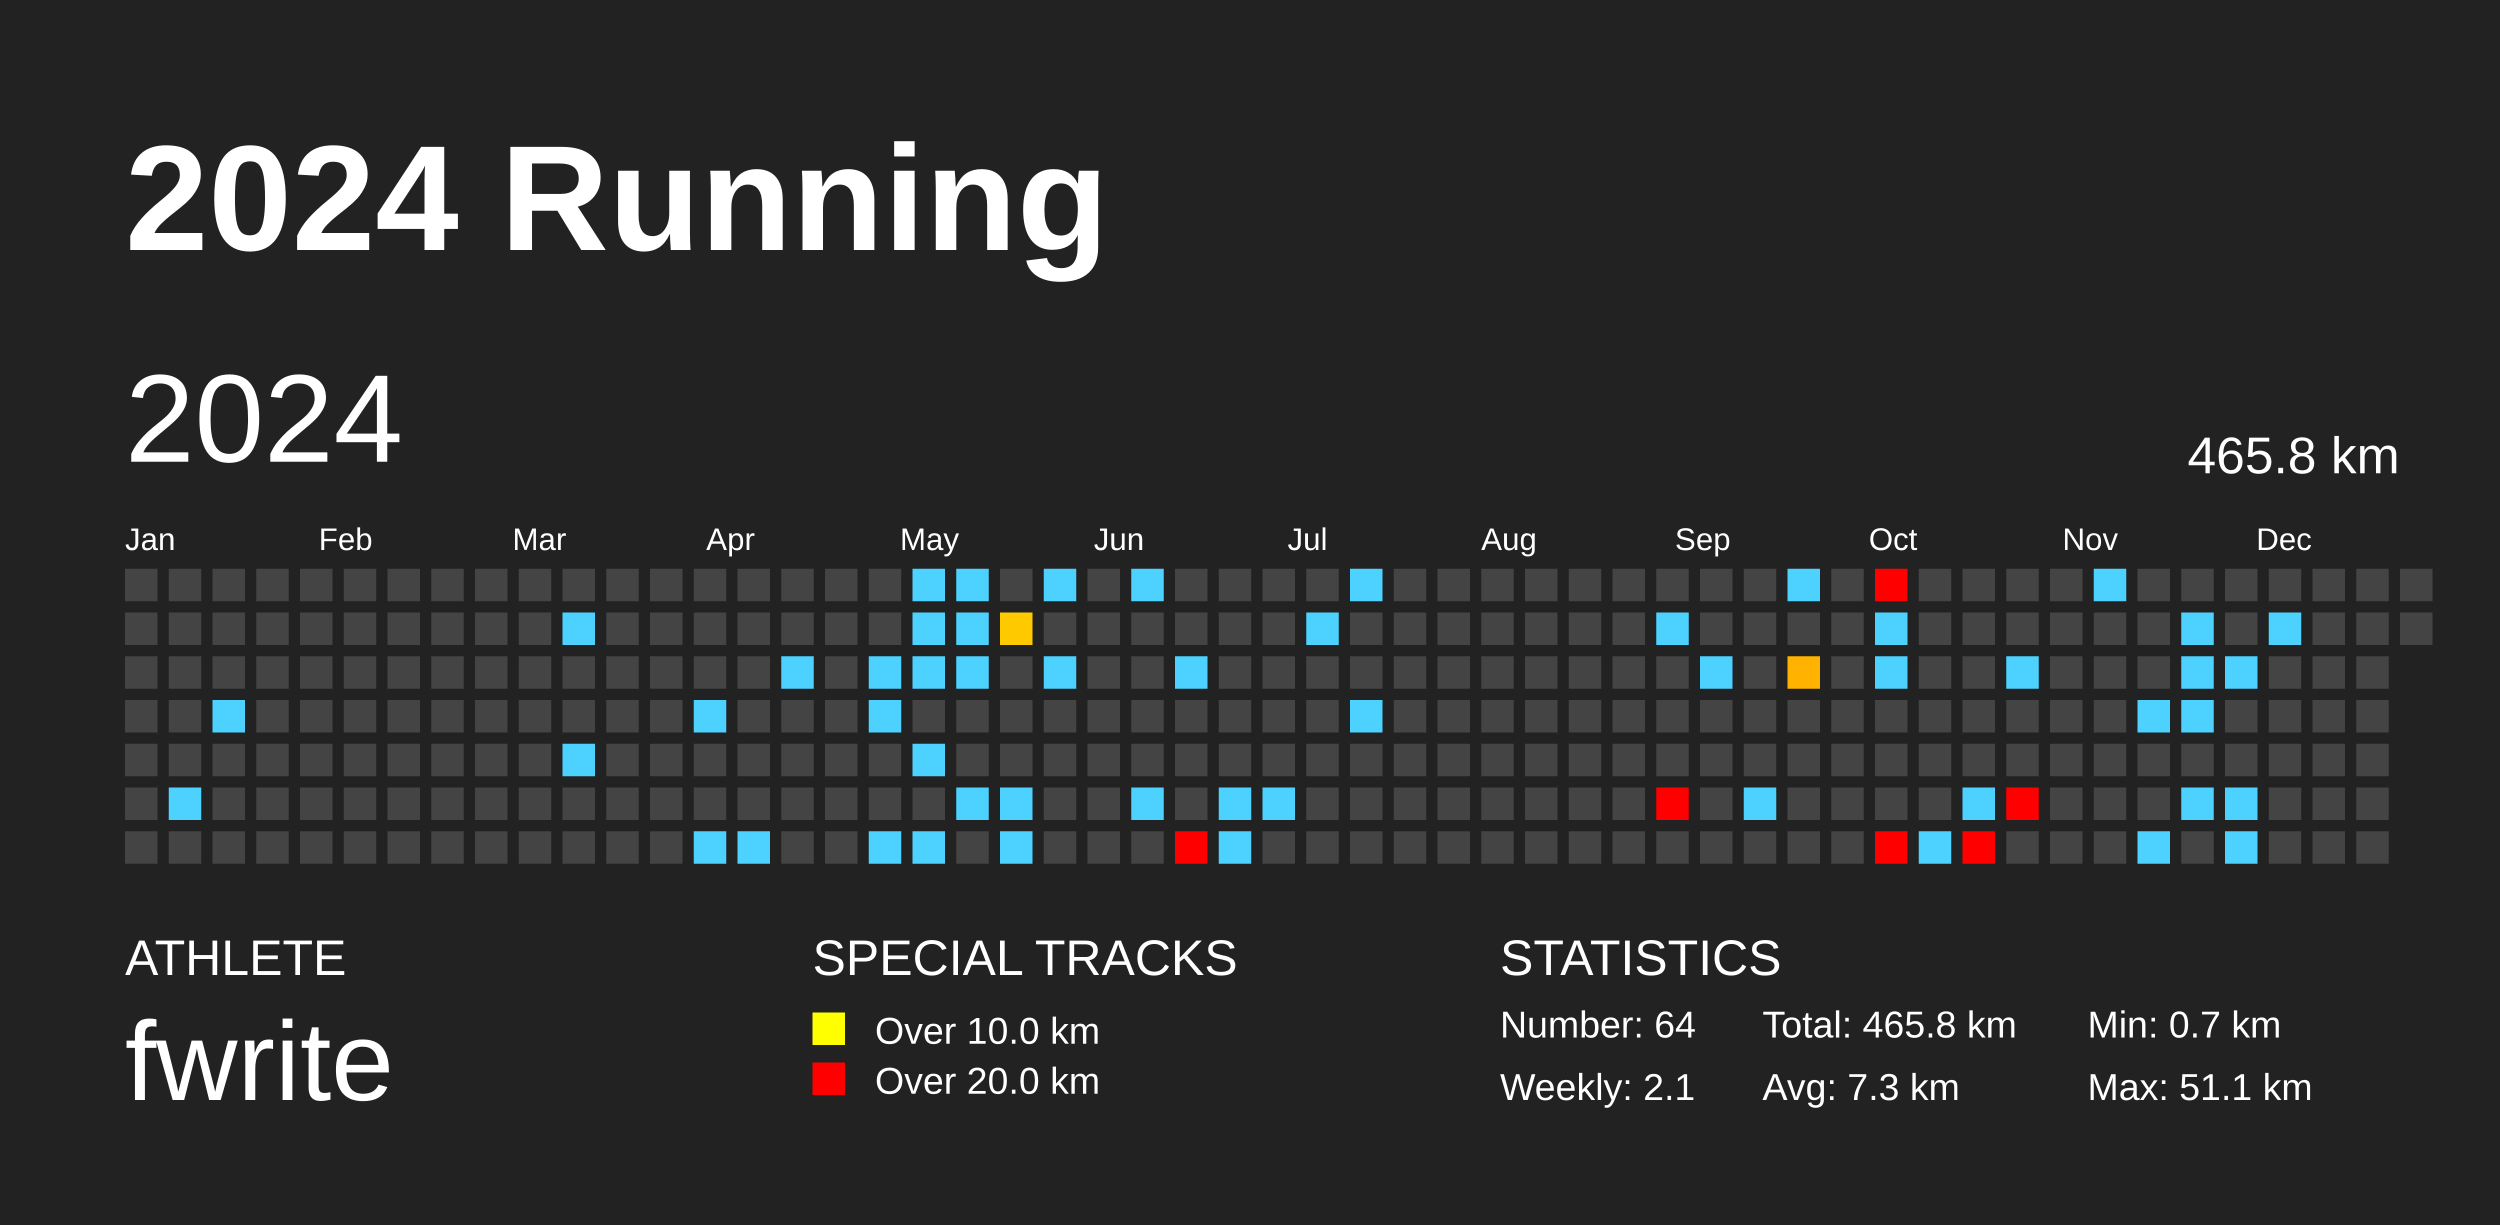
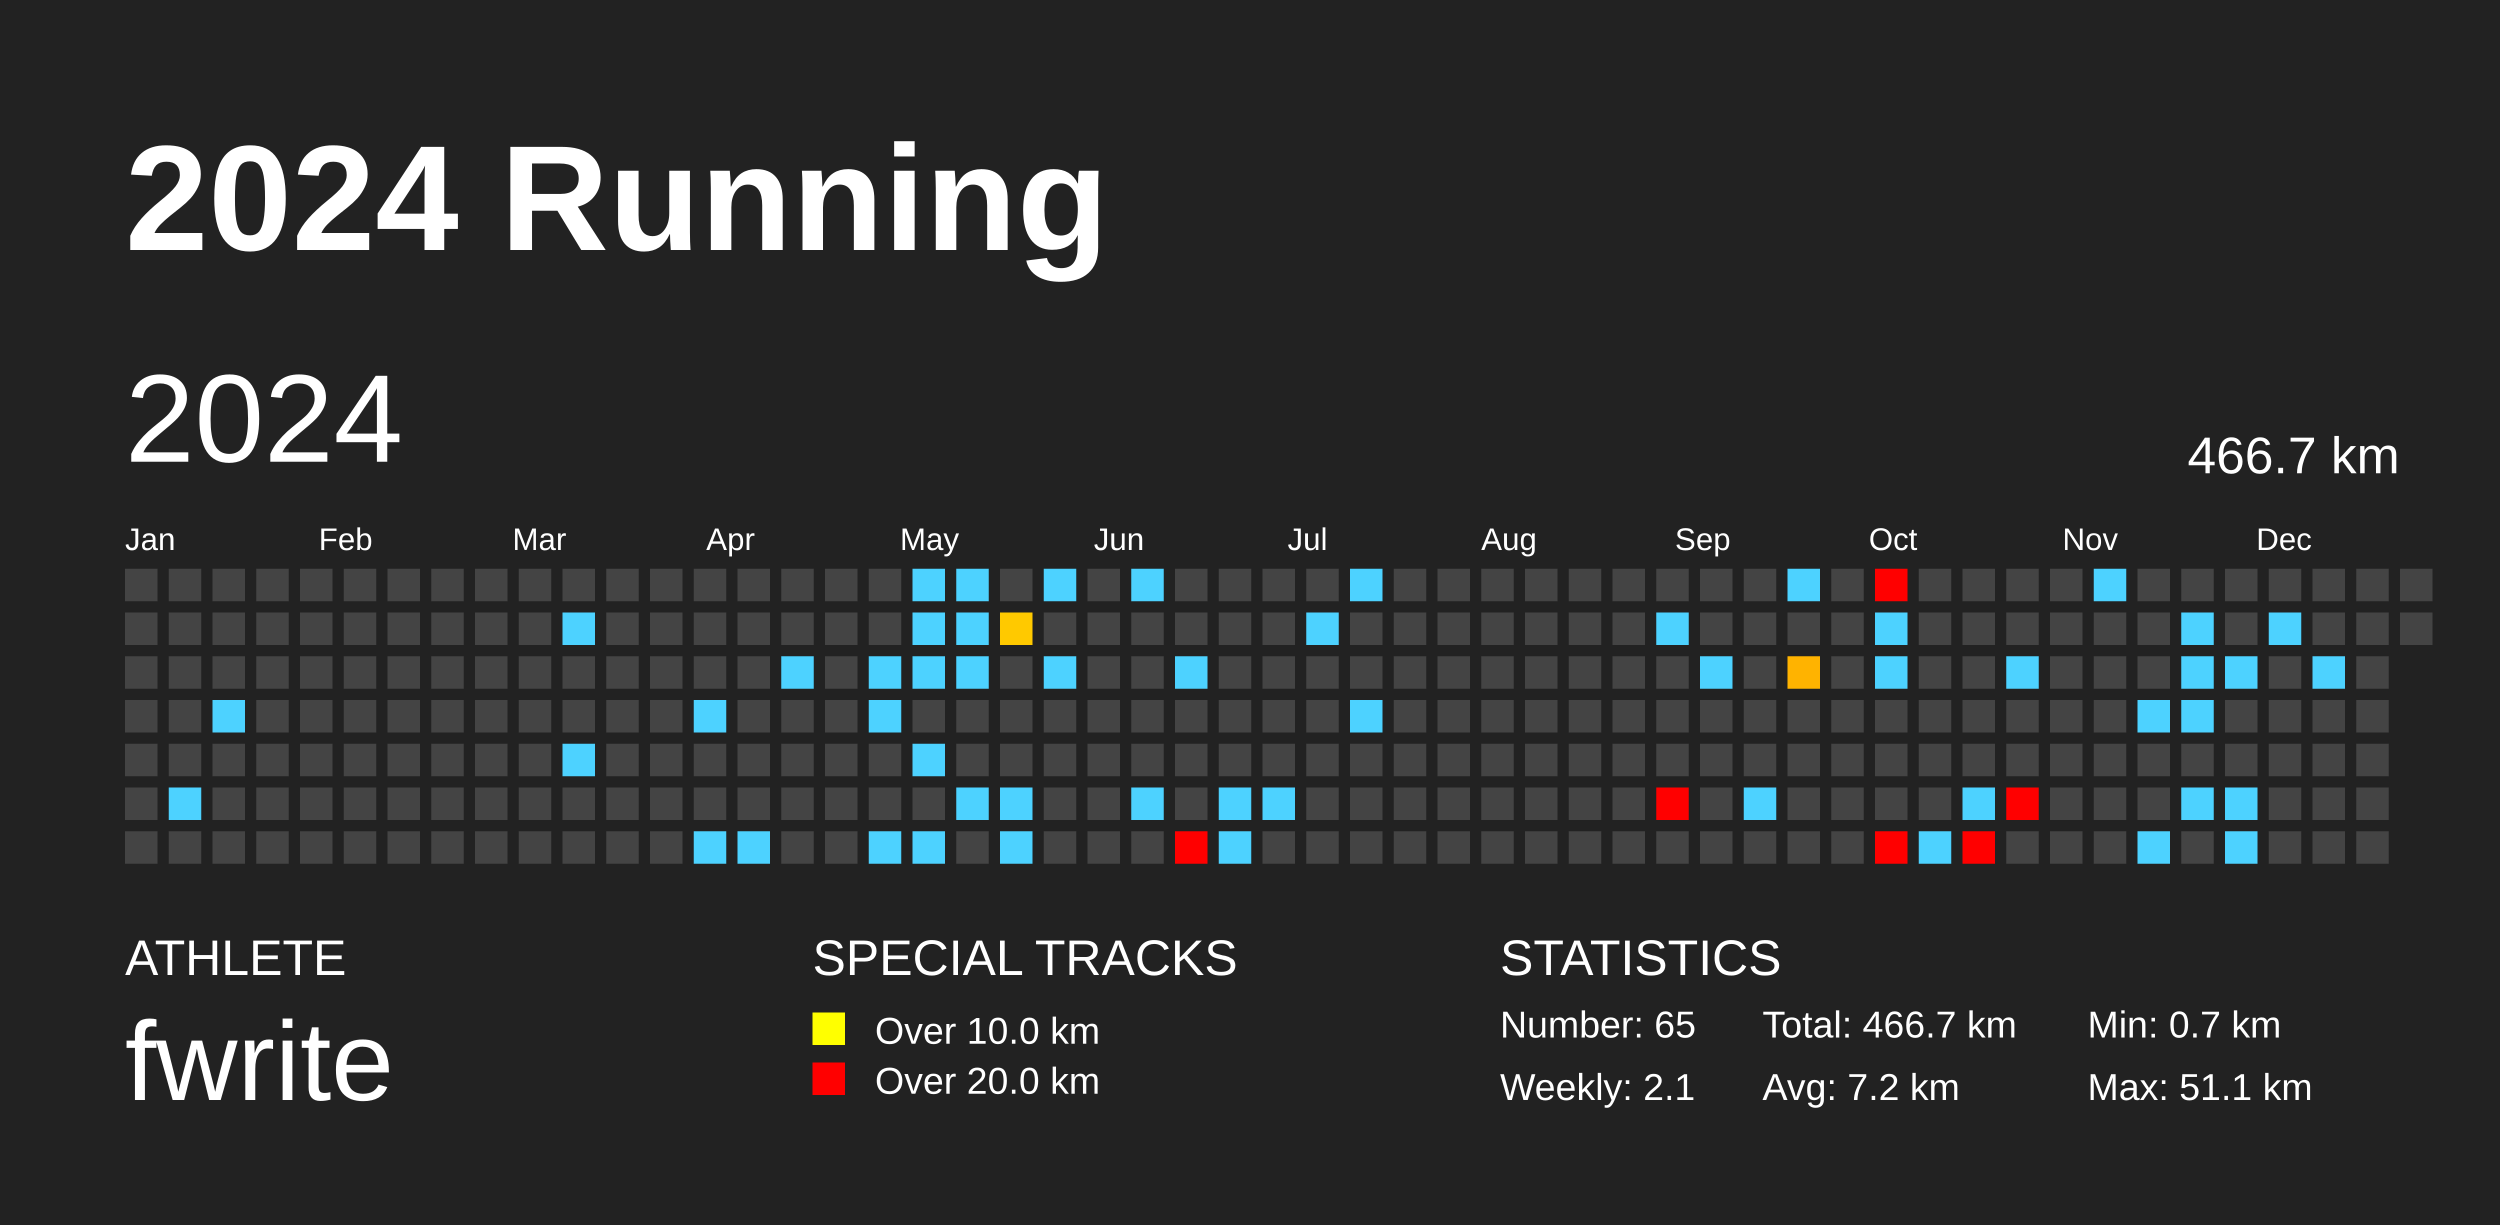
<svg xmlns="http://www.w3.org/2000/svg" baseProfile="full" height="98mm" version="1.1" viewBox="0,0,200,98" width="200mm">
  <defs />
  <rect fill="#222222" height="98" width="200" x="0" y="0" />
  <text fill="#FFFFFF" style="font-size:12px; font-family:Arial; font-weight:bold;" x="10" y="20">2024 Running</text>
  <text fill="#FFFFFF" style="font-size:4px; font-family:Arial" x="10" y="78">ATHLETE</text>
  <text fill="#FFFFFF" style="font-size:9px; font-family:Arial" x="10" y="88">fwrite</text>
  <text fill="#FFFFFF" style="font-size:4px; font-family:Arial" x="65" y="78">SPECIAL TRACKS</text>
  <rect fill="yellow" height="2.6" width="2.6" x="65" y="81" />
  <text fill="#FFFFFF" style="font-size:3px; font-family:Arial" x="70" y="83.5">Over 10.0 km</text>
  <rect fill="red" height="2.6" width="2.6" x="65" y="85" />
  <text fill="#FFFFFF" style="font-size:3px; font-family:Arial" x="70" y="87.5">Over 20.0 km</text>
  <text fill="#FFFFFF" style="font-size:4px; font-family:Arial" x="120" y="78">STATISTICS</text>
-   <text fill="#FFFFFF" style="font-size:3px; font-family:Arial" x="120" y="83">Number: 64</text>
+   <text fill="#FFFFFF" style="font-size:3px; font-family:Arial" x="120" y="83">Number: 65</text>
  <text fill="#FFFFFF" style="font-size:3px; font-family:Arial" x="120" y="88">Weekly: 2.1</text>
-   <text fill="#FFFFFF" style="font-size:3px; font-family:Arial" x="141" y="83">Total: 465.8 km</text>
-   <text fill="#FFFFFF" style="font-size:3px; font-family:Arial" x="141" y="88">Avg: 7.3 km</text>
+   <text fill="#FFFFFF" style="font-size:3px; font-family:Arial" x="141" y="83">Total: 466.7 km</text>
+   <text fill="#FFFFFF" style="font-size:3px; font-family:Arial" x="141" y="88">Avg: 7.2 km</text>
  <text fill="#FFFFFF" style="font-size:3px; font-family:Arial" x="167" y="83">Min: 0.7 km</text>
  <text fill="#FFFFFF" style="font-size:3px; font-family:Arial" x="167" y="88">Max: 51.1 km</text>
  <text dominant-baseline="hanging" fill="#FFFFFF" style="font-size:10.0px; font-family:Arial;" x="10" y="30">2024</text>
-   <text dominant-baseline="hanging" fill="#FFFFFF" style="font-size:4.125px; font-family:Arial;" x="175" y="35">465.8 km</text>
+   <text dominant-baseline="hanging" fill="#FFFFFF" style="font-size:4.125px; font-family:Arial;" x="175" y="35">466.7 km</text>
  <text fill="#FFFFFF" style="font-size:2.5px; font-family:Arial" x="10.0" y="44">Jan</text>
  <text fill="#FFFFFF" style="font-size:2.5px; font-family:Arial" x="25.5" y="44">Feb</text>
  <text fill="#FFFFFF" style="font-size:2.5px; font-family:Arial" x="41.0" y="44">Mar</text>
  <text fill="#FFFFFF" style="font-size:2.5px; font-family:Arial" x="56.5" y="44">Apr</text>
  <text fill="#FFFFFF" style="font-size:2.5px; font-family:Arial" x="72.0" y="44">May</text>
  <text fill="#FFFFFF" style="font-size:2.5px; font-family:Arial" x="87.5" y="44">Jun</text>
  <text fill="#FFFFFF" style="font-size:2.5px; font-family:Arial" x="103.0" y="44">Jul</text>
  <text fill="#FFFFFF" style="font-size:2.5px; font-family:Arial" x="118.5" y="44">Aug</text>
  <text fill="#FFFFFF" style="font-size:2.5px; font-family:Arial" x="134.0" y="44">Sep</text>
  <text fill="#FFFFFF" style="font-size:2.5px; font-family:Arial" x="149.5" y="44">Oct</text>
  <text fill="#FFFFFF" style="font-size:2.5px; font-family:Arial" x="165.0" y="44">Nov</text>
  <text fill="#FFFFFF" style="font-size:2.5px; font-family:Arial" x="180.5" y="44">Dec</text>
  <rect fill="#444444" height="2.6" width="2.6" x="10.0" y="45.5" />
  <rect fill="#444444" height="2.6" width="2.6" x="10.0" y="49.0" />
  <rect fill="#444444" height="2.6" width="2.6" x="10.0" y="52.5" />
  <rect fill="#444444" height="2.6" width="2.6" x="10.0" y="56.0" />
  <rect fill="#444444" height="2.6" width="2.6" x="10.0" y="59.5" />
  <rect fill="#444444" height="2.6" width="2.6" x="10.0" y="63.0" />
  <rect fill="#444444" height="2.6" width="2.6" x="10.0" y="66.5" />
  <rect fill="#444444" height="2.6" width="2.6" x="13.5" y="45.5" />
  <rect fill="#444444" height="2.6" width="2.6" x="13.5" y="49.0" />
  <rect fill="#444444" height="2.6" width="2.6" x="13.5" y="52.5" />
  <rect fill="#444444" height="2.6" width="2.6" x="13.5" y="56.0" />
  <rect fill="#444444" height="2.6" width="2.6" x="13.5" y="59.5" />
  <rect fill="#4dd2ff" height="2.6" width="2.6" x="13.5" y="63.0" />
  <rect fill="#444444" height="2.6" width="2.6" x="13.5" y="66.5" />
  <rect fill="#444444" height="2.6" width="2.6" x="17.0" y="45.5" />
  <rect fill="#444444" height="2.6" width="2.6" x="17.0" y="49.0" />
  <rect fill="#444444" height="2.6" width="2.6" x="17.0" y="52.5" />
  <rect fill="#4dd2ff" height="2.6" width="2.6" x="17.0" y="56.0" />
  <rect fill="#444444" height="2.6" width="2.6" x="17.0" y="59.5" />
  <rect fill="#444444" height="2.6" width="2.6" x="17.0" y="63.0" />
  <rect fill="#444444" height="2.6" width="2.6" x="17.0" y="66.5" />
  <rect fill="#444444" height="2.6" width="2.6" x="20.5" y="45.5" />
  <rect fill="#444444" height="2.6" width="2.6" x="20.5" y="49.0" />
  <rect fill="#444444" height="2.6" width="2.6" x="20.5" y="52.5" />
  <rect fill="#444444" height="2.6" width="2.6" x="20.5" y="56.0" />
  <rect fill="#444444" height="2.6" width="2.6" x="20.5" y="59.5" />
  <rect fill="#444444" height="2.6" width="2.6" x="20.5" y="63.0" />
  <rect fill="#444444" height="2.6" width="2.6" x="20.5" y="66.5" />
  <rect fill="#444444" height="2.6" width="2.6" x="24.0" y="45.5" />
  <rect fill="#444444" height="2.6" width="2.6" x="24.0" y="49.0" />
  <rect fill="#444444" height="2.6" width="2.6" x="24.0" y="52.5" />
  <rect fill="#444444" height="2.6" width="2.6" x="24.0" y="56.0" />
  <rect fill="#444444" height="2.6" width="2.6" x="24.0" y="59.5" />
  <rect fill="#444444" height="2.6" width="2.6" x="24.0" y="63.0" />
  <rect fill="#444444" height="2.6" width="2.6" x="24.0" y="66.5" />
  <rect fill="#444444" height="2.6" width="2.6" x="27.5" y="45.5" />
  <rect fill="#444444" height="2.6" width="2.6" x="27.5" y="49.0" />
  <rect fill="#444444" height="2.6" width="2.6" x="27.5" y="52.5" />
  <rect fill="#444444" height="2.6" width="2.6" x="27.5" y="56.0" />
  <rect fill="#444444" height="2.6" width="2.6" x="27.5" y="59.5" />
  <rect fill="#444444" height="2.6" width="2.6" x="27.5" y="63.0" />
  <rect fill="#444444" height="2.6" width="2.6" x="27.5" y="66.5" />
  <rect fill="#444444" height="2.6" width="2.6" x="31.0" y="45.5" />
  <rect fill="#444444" height="2.6" width="2.6" x="31.0" y="49.0" />
  <rect fill="#444444" height="2.6" width="2.6" x="31.0" y="52.5" />
  <rect fill="#444444" height="2.6" width="2.6" x="31.0" y="56.0" />
  <rect fill="#444444" height="2.6" width="2.6" x="31.0" y="59.5" />
  <rect fill="#444444" height="2.6" width="2.6" x="31.0" y="63.0" />
  <rect fill="#444444" height="2.6" width="2.6" x="31.0" y="66.5" />
  <rect fill="#444444" height="2.6" width="2.6" x="34.5" y="45.5" />
  <rect fill="#444444" height="2.6" width="2.6" x="34.5" y="49.0" />
  <rect fill="#444444" height="2.6" width="2.6" x="34.5" y="52.5" />
  <rect fill="#444444" height="2.6" width="2.6" x="34.5" y="56.0" />
  <rect fill="#444444" height="2.6" width="2.6" x="34.5" y="59.5" />
  <rect fill="#444444" height="2.6" width="2.6" x="34.5" y="63.0" />
  <rect fill="#444444" height="2.6" width="2.6" x="34.5" y="66.5" />
  <rect fill="#444444" height="2.6" width="2.6" x="38.0" y="45.5" />
  <rect fill="#444444" height="2.6" width="2.6" x="38.0" y="49.0" />
  <rect fill="#444444" height="2.6" width="2.6" x="38.0" y="52.5" />
  <rect fill="#444444" height="2.6" width="2.6" x="38.0" y="56.0" />
  <rect fill="#444444" height="2.6" width="2.6" x="38.0" y="59.5" />
  <rect fill="#444444" height="2.6" width="2.6" x="38.0" y="63.0" />
  <rect fill="#444444" height="2.6" width="2.6" x="38.0" y="66.5" />
  <rect fill="#444444" height="2.6" width="2.6" x="41.5" y="45.5" />
  <rect fill="#444444" height="2.6" width="2.6" x="41.5" y="49.0" />
  <rect fill="#444444" height="2.6" width="2.6" x="41.5" y="52.5" />
  <rect fill="#444444" height="2.6" width="2.6" x="41.5" y="56.0" />
  <rect fill="#444444" height="2.6" width="2.6" x="41.5" y="59.5" />
  <rect fill="#444444" height="2.6" width="2.6" x="41.5" y="63.0" />
  <rect fill="#444444" height="2.6" width="2.6" x="41.5" y="66.5" />
  <rect fill="#444444" height="2.6" width="2.6" x="45.0" y="45.5" />
  <rect fill="#4dd2ff" height="2.6" width="2.6" x="45.0" y="49.0" />
  <rect fill="#444444" height="2.6" width="2.6" x="45.0" y="52.5" />
  <rect fill="#444444" height="2.6" width="2.6" x="45.0" y="56.0" />
  <rect fill="#4dd2ff" height="2.6" width="2.6" x="45.0" y="59.5" />
  <rect fill="#444444" height="2.6" width="2.6" x="45.0" y="63.0" />
  <rect fill="#444444" height="2.6" width="2.6" x="45.0" y="66.5" />
  <rect fill="#444444" height="2.6" width="2.6" x="48.5" y="45.5" />
  <rect fill="#444444" height="2.6" width="2.6" x="48.5" y="49.0" />
  <rect fill="#444444" height="2.6" width="2.6" x="48.5" y="52.5" />
  <rect fill="#444444" height="2.6" width="2.6" x="48.5" y="56.0" />
  <rect fill="#444444" height="2.6" width="2.6" x="48.5" y="59.5" />
  <rect fill="#444444" height="2.6" width="2.6" x="48.5" y="63.0" />
  <rect fill="#444444" height="2.6" width="2.6" x="48.5" y="66.5" />
  <rect fill="#444444" height="2.6" width="2.6" x="52.0" y="45.5" />
  <rect fill="#444444" height="2.6" width="2.6" x="52.0" y="49.0" />
  <rect fill="#444444" height="2.6" width="2.6" x="52.0" y="52.5" />
  <rect fill="#444444" height="2.6" width="2.6" x="52.0" y="56.0" />
  <rect fill="#444444" height="2.6" width="2.6" x="52.0" y="59.5" />
  <rect fill="#444444" height="2.6" width="2.6" x="52.0" y="63.0" />
  <rect fill="#444444" height="2.6" width="2.6" x="52.0" y="66.5" />
  <rect fill="#444444" height="2.6" width="2.6" x="55.5" y="45.5" />
  <rect fill="#444444" height="2.6" width="2.6" x="55.5" y="49.0" />
  <rect fill="#444444" height="2.6" width="2.6" x="55.5" y="52.5" />
  <rect fill="#4dd2ff" height="2.6" width="2.6" x="55.5" y="56.0" />
  <rect fill="#444444" height="2.6" width="2.6" x="55.5" y="59.5" />
  <rect fill="#444444" height="2.6" width="2.6" x="55.5" y="63.0" />
  <rect fill="#4dd2ff" height="2.6" width="2.6" x="55.5" y="66.5" />
  <rect fill="#444444" height="2.6" width="2.6" x="59.0" y="45.5" />
  <rect fill="#444444" height="2.6" width="2.6" x="59.0" y="49.0" />
  <rect fill="#444444" height="2.6" width="2.6" x="59.0" y="52.5" />
  <rect fill="#444444" height="2.6" width="2.6" x="59.0" y="56.0" />
  <rect fill="#444444" height="2.6" width="2.6" x="59.0" y="59.5" />
  <rect fill="#444444" height="2.6" width="2.6" x="59.0" y="63.0" />
  <rect fill="#4dd2ff" height="2.6" width="2.6" x="59.0" y="66.5" />
  <rect fill="#444444" height="2.6" width="2.6" x="62.5" y="45.5" />
  <rect fill="#444444" height="2.6" width="2.6" x="62.5" y="49.0" />
  <rect fill="#4dd2ff" height="2.6" width="2.6" x="62.5" y="52.5" />
  <rect fill="#444444" height="2.6" width="2.6" x="62.5" y="56.0" />
  <rect fill="#444444" height="2.6" width="2.6" x="62.5" y="59.5" />
  <rect fill="#444444" height="2.6" width="2.6" x="62.5" y="63.0" />
  <rect fill="#444444" height="2.6" width="2.6" x="62.5" y="66.5" />
  <rect fill="#444444" height="2.6" width="2.6" x="66.0" y="45.5" />
  <rect fill="#444444" height="2.6" width="2.6" x="66.0" y="49.0" />
  <rect fill="#444444" height="2.6" width="2.6" x="66.0" y="52.5" />
  <rect fill="#444444" height="2.6" width="2.6" x="66.0" y="56.0" />
  <rect fill="#444444" height="2.6" width="2.6" x="66.0" y="59.5" />
  <rect fill="#444444" height="2.6" width="2.6" x="66.0" y="63.0" />
  <rect fill="#444444" height="2.6" width="2.6" x="66.0" y="66.5" />
  <rect fill="#444444" height="2.6" width="2.6" x="69.5" y="45.5" />
  <rect fill="#444444" height="2.6" width="2.6" x="69.5" y="49.0" />
  <rect fill="#4dd2ff" height="2.6" width="2.6" x="69.5" y="52.5" />
  <rect fill="#4dd2ff" height="2.6" width="2.6" x="69.5" y="56.0" />
  <rect fill="#444444" height="2.6" width="2.6" x="69.5" y="59.5" />
  <rect fill="#444444" height="2.6" width="2.6" x="69.5" y="63.0" />
  <rect fill="#4dd2ff" height="2.6" width="2.6" x="69.5" y="66.5" />
  <rect fill="#4dd2ff" height="2.6" width="2.6" x="73.0" y="45.5" />
  <rect fill="#4dd2ff" height="2.6" width="2.6" x="73.0" y="49.0" />
  <rect fill="#4dd2ff" height="2.6" width="2.6" x="73.0" y="52.5" />
  <rect fill="#444444" height="2.6" width="2.6" x="73.0" y="56.0" />
  <rect fill="#4dd2ff" height="2.6" width="2.6" x="73.0" y="59.5" />
  <rect fill="#444444" height="2.6" width="2.6" x="73.0" y="63.0" />
  <rect fill="#4dd2ff" height="2.6" width="2.6" x="73.0" y="66.5" />
  <rect fill="#4dd2ff" height="2.6" width="2.6" x="76.5" y="45.5" />
  <rect fill="#4dd2ff" height="2.6" width="2.6" x="76.5" y="49.0" />
  <rect fill="#4dd2ff" height="2.6" width="2.6" x="76.5" y="52.5" />
  <rect fill="#444444" height="2.6" width="2.6" x="76.5" y="56.0" />
  <rect fill="#444444" height="2.6" width="2.6" x="76.5" y="59.5" />
  <rect fill="#4dd2ff" height="2.6" width="2.6" x="76.5" y="63.0" />
  <rect fill="#444444" height="2.6" width="2.6" x="76.5" y="66.5" />
  <rect fill="#444444" height="2.6" width="2.6" x="80.0" y="45.5" />
  <rect fill="#ffc900" height="2.6" width="2.6" x="80.0" y="49.0" />
  <rect fill="#444444" height="2.6" width="2.6" x="80.0" y="52.5" />
  <rect fill="#444444" height="2.6" width="2.6" x="80.0" y="56.0" />
  <rect fill="#444444" height="2.6" width="2.6" x="80.0" y="59.5" />
  <rect fill="#4dd2ff" height="2.6" width="2.6" x="80.0" y="63.0" />
  <rect fill="#4dd2ff" height="2.6" width="2.6" x="80.0" y="66.5" />
  <rect fill="#4dd2ff" height="2.6" width="2.6" x="83.5" y="45.5" />
  <rect fill="#444444" height="2.6" width="2.6" x="83.5" y="49.0" />
  <rect fill="#4dd2ff" height="2.6" width="2.6" x="83.5" y="52.5" />
  <rect fill="#444444" height="2.6" width="2.6" x="83.5" y="56.0" />
  <rect fill="#444444" height="2.6" width="2.6" x="83.5" y="59.5" />
  <rect fill="#444444" height="2.6" width="2.6" x="83.5" y="63.0" />
  <rect fill="#444444" height="2.6" width="2.6" x="83.5" y="66.5" />
  <rect fill="#444444" height="2.6" width="2.6" x="87.0" y="45.5" />
  <rect fill="#444444" height="2.6" width="2.6" x="87.0" y="49.0" />
  <rect fill="#444444" height="2.6" width="2.6" x="87.0" y="52.5" />
  <rect fill="#444444" height="2.6" width="2.6" x="87.0" y="56.0" />
  <rect fill="#444444" height="2.6" width="2.6" x="87.0" y="59.5" />
  <rect fill="#444444" height="2.6" width="2.6" x="87.0" y="63.0" />
  <rect fill="#444444" height="2.6" width="2.6" x="87.0" y="66.5" />
  <rect fill="#4dd2ff" height="2.6" width="2.6" x="90.5" y="45.5" />
  <rect fill="#444444" height="2.6" width="2.6" x="90.5" y="49.0" />
  <rect fill="#444444" height="2.6" width="2.6" x="90.5" y="52.5" />
  <rect fill="#444444" height="2.6" width="2.6" x="90.5" y="56.0" />
  <rect fill="#444444" height="2.6" width="2.6" x="90.5" y="59.5" />
  <rect fill="#4dd2ff" height="2.6" width="2.6" x="90.5" y="63.0" />
  <rect fill="#444444" height="2.6" width="2.6" x="90.5" y="66.5" />
  <rect fill="#444444" height="2.6" width="2.6" x="94.0" y="45.5" />
  <rect fill="#444444" height="2.6" width="2.6" x="94.0" y="49.0" />
  <rect fill="#4dd2ff" height="2.6" width="2.6" x="94.0" y="52.5" />
  <rect fill="#444444" height="2.6" width="2.6" x="94.0" y="56.0" />
  <rect fill="#444444" height="2.6" width="2.6" x="94.0" y="59.5" />
  <rect fill="#444444" height="2.6" width="2.6" x="94.0" y="63.0" />
  <rect fill="red" height="2.6" width="2.6" x="94.0" y="66.5" />
  <rect fill="#444444" height="2.6" width="2.6" x="97.5" y="45.5" />
  <rect fill="#444444" height="2.6" width="2.6" x="97.5" y="49.0" />
  <rect fill="#444444" height="2.6" width="2.6" x="97.5" y="52.5" />
  <rect fill="#444444" height="2.6" width="2.6" x="97.5" y="56.0" />
  <rect fill="#444444" height="2.6" width="2.6" x="97.5" y="59.5" />
  <rect fill="#4dd2ff" height="2.6" width="2.6" x="97.5" y="63.0" />
  <rect fill="#4dd2ff" height="2.6" width="2.6" x="97.5" y="66.5" />
  <rect fill="#444444" height="2.6" width="2.6" x="101.0" y="45.5" />
  <rect fill="#444444" height="2.6" width="2.6" x="101.0" y="49.0" />
  <rect fill="#444444" height="2.6" width="2.6" x="101.0" y="52.5" />
  <rect fill="#444444" height="2.6" width="2.6" x="101.0" y="56.0" />
  <rect fill="#444444" height="2.6" width="2.6" x="101.0" y="59.5" />
  <rect fill="#4dd2ff" height="2.6" width="2.6" x="101.0" y="63.0" />
  <rect fill="#444444" height="2.6" width="2.6" x="101.0" y="66.5" />
  <rect fill="#444444" height="2.6" width="2.6" x="104.5" y="45.5" />
  <rect fill="#4dd2ff" height="2.6" width="2.6" x="104.5" y="49.0" />
  <rect fill="#444444" height="2.6" width="2.6" x="104.5" y="52.5" />
  <rect fill="#444444" height="2.6" width="2.6" x="104.5" y="56.0" />
  <rect fill="#444444" height="2.6" width="2.6" x="104.5" y="59.5" />
  <rect fill="#444444" height="2.6" width="2.6" x="104.5" y="63.0" />
  <rect fill="#444444" height="2.6" width="2.6" x="104.5" y="66.5" />
  <rect fill="#4dd2ff" height="2.6" width="2.6" x="108.0" y="45.5" />
  <rect fill="#444444" height="2.6" width="2.6" x="108.0" y="49.0" />
  <rect fill="#444444" height="2.6" width="2.6" x="108.0" y="52.5" />
  <rect fill="#4dd2ff" height="2.6" width="2.6" x="108.0" y="56.0" />
  <rect fill="#444444" height="2.6" width="2.6" x="108.0" y="59.5" />
  <rect fill="#444444" height="2.6" width="2.6" x="108.0" y="63.0" />
  <rect fill="#444444" height="2.6" width="2.6" x="108.0" y="66.5" />
  <rect fill="#444444" height="2.6" width="2.6" x="111.5" y="45.5" />
  <rect fill="#444444" height="2.6" width="2.6" x="111.5" y="49.0" />
  <rect fill="#444444" height="2.6" width="2.6" x="111.5" y="52.5" />
  <rect fill="#444444" height="2.6" width="2.6" x="111.5" y="56.0" />
  <rect fill="#444444" height="2.6" width="2.6" x="111.5" y="59.5" />
  <rect fill="#444444" height="2.6" width="2.6" x="111.5" y="63.0" />
  <rect fill="#444444" height="2.6" width="2.6" x="111.5" y="66.5" />
  <rect fill="#444444" height="2.6" width="2.6" x="115.0" y="45.5" />
  <rect fill="#444444" height="2.6" width="2.6" x="115.0" y="49.0" />
  <rect fill="#444444" height="2.6" width="2.6" x="115.0" y="52.5" />
  <rect fill="#444444" height="2.6" width="2.6" x="115.0" y="56.0" />
  <rect fill="#444444" height="2.6" width="2.6" x="115.0" y="59.5" />
  <rect fill="#444444" height="2.6" width="2.6" x="115.0" y="63.0" />
  <rect fill="#444444" height="2.6" width="2.6" x="115.0" y="66.5" />
  <rect fill="#444444" height="2.6" width="2.6" x="118.5" y="45.5" />
  <rect fill="#444444" height="2.6" width="2.6" x="118.5" y="49.0" />
  <rect fill="#444444" height="2.6" width="2.6" x="118.5" y="52.5" />
  <rect fill="#444444" height="2.6" width="2.6" x="118.5" y="56.0" />
  <rect fill="#444444" height="2.6" width="2.6" x="118.5" y="59.5" />
  <rect fill="#444444" height="2.6" width="2.6" x="118.5" y="63.0" />
  <rect fill="#444444" height="2.6" width="2.6" x="118.5" y="66.5" />
  <rect fill="#444444" height="2.6" width="2.6" x="122.0" y="45.5" />
  <rect fill="#444444" height="2.6" width="2.6" x="122.0" y="49.0" />
  <rect fill="#444444" height="2.6" width="2.6" x="122.0" y="52.5" />
  <rect fill="#444444" height="2.6" width="2.6" x="122.0" y="56.0" />
  <rect fill="#444444" height="2.6" width="2.6" x="122.0" y="59.5" />
  <rect fill="#444444" height="2.6" width="2.6" x="122.0" y="63.0" />
  <rect fill="#444444" height="2.6" width="2.6" x="122.0" y="66.5" />
  <rect fill="#444444" height="2.6" width="2.6" x="125.5" y="45.5" />
  <rect fill="#444444" height="2.6" width="2.6" x="125.5" y="49.0" />
  <rect fill="#444444" height="2.6" width="2.6" x="125.5" y="52.5" />
  <rect fill="#444444" height="2.6" width="2.6" x="125.5" y="56.0" />
  <rect fill="#444444" height="2.6" width="2.6" x="125.5" y="59.5" />
  <rect fill="#444444" height="2.6" width="2.6" x="125.5" y="63.0" />
  <rect fill="#444444" height="2.6" width="2.6" x="125.5" y="66.5" />
  <rect fill="#444444" height="2.6" width="2.6" x="129.0" y="45.5" />
  <rect fill="#444444" height="2.6" width="2.6" x="129.0" y="49.0" />
  <rect fill="#444444" height="2.6" width="2.6" x="129.0" y="52.5" />
  <rect fill="#444444" height="2.6" width="2.6" x="129.0" y="56.0" />
  <rect fill="#444444" height="2.6" width="2.6" x="129.0" y="59.5" />
  <rect fill="#444444" height="2.6" width="2.6" x="129.0" y="63.0" />
  <rect fill="#444444" height="2.6" width="2.6" x="129.0" y="66.5" />
  <rect fill="#444444" height="2.6" width="2.6" x="132.5" y="45.5" />
  <rect fill="#4dd2ff" height="2.6" width="2.6" x="132.5" y="49.0" />
  <rect fill="#444444" height="2.6" width="2.6" x="132.5" y="52.5" />
  <rect fill="#444444" height="2.6" width="2.6" x="132.5" y="56.0" />
  <rect fill="#444444" height="2.6" width="2.6" x="132.5" y="59.5" />
  <rect fill="red" height="2.6" width="2.6" x="132.5" y="63.0" />
  <rect fill="#444444" height="2.6" width="2.6" x="132.5" y="66.5" />
  <rect fill="#444444" height="2.6" width="2.6" x="136.0" y="45.5" />
  <rect fill="#444444" height="2.6" width="2.6" x="136.0" y="49.0" />
  <rect fill="#4dd2ff" height="2.6" width="2.6" x="136.0" y="52.5" />
  <rect fill="#444444" height="2.6" width="2.6" x="136.0" y="56.0" />
  <rect fill="#444444" height="2.6" width="2.6" x="136.0" y="59.5" />
  <rect fill="#444444" height="2.6" width="2.6" x="136.0" y="63.0" />
  <rect fill="#444444" height="2.6" width="2.6" x="136.0" y="66.5" />
  <rect fill="#444444" height="2.6" width="2.6" x="139.5" y="45.5" />
  <rect fill="#444444" height="2.6" width="2.6" x="139.5" y="49.0" />
  <rect fill="#444444" height="2.6" width="2.6" x="139.5" y="52.5" />
  <rect fill="#444444" height="2.6" width="2.6" x="139.5" y="56.0" />
  <rect fill="#444444" height="2.6" width="2.6" x="139.5" y="59.5" />
  <rect fill="#4dd2ff" height="2.6" width="2.6" x="139.5" y="63.0" />
  <rect fill="#444444" height="2.6" width="2.6" x="139.5" y="66.5" />
  <rect fill="#4dd2ff" height="2.6" width="2.6" x="143.0" y="45.5" />
  <rect fill="#444444" height="2.6" width="2.6" x="143.0" y="49.0" />
  <rect fill="#ffb300" height="2.6" width="2.6" x="143.0" y="52.5" />
  <rect fill="#444444" height="2.6" width="2.6" x="143.0" y="56.0" />
  <rect fill="#444444" height="2.6" width="2.6" x="143.0" y="59.5" />
  <rect fill="#444444" height="2.6" width="2.6" x="143.0" y="63.0" />
  <rect fill="#444444" height="2.6" width="2.6" x="143.0" y="66.5" />
  <rect fill="#444444" height="2.6" width="2.6" x="146.5" y="45.5" />
  <rect fill="#444444" height="2.6" width="2.6" x="146.5" y="49.0" />
  <rect fill="#444444" height="2.6" width="2.6" x="146.5" y="52.5" />
  <rect fill="#444444" height="2.6" width="2.6" x="146.5" y="56.0" />
  <rect fill="#444444" height="2.6" width="2.6" x="146.5" y="59.5" />
  <rect fill="#444444" height="2.6" width="2.6" x="146.5" y="63.0" />
  <rect fill="#444444" height="2.6" width="2.6" x="146.5" y="66.5" />
  <rect fill="red" height="2.6" width="2.6" x="150.0" y="45.5" />
  <rect fill="#4dd2ff" height="2.6" width="2.6" x="150.0" y="49.0" />
  <rect fill="#4dd2ff" height="2.6" width="2.6" x="150.0" y="52.5" />
  <rect fill="#444444" height="2.6" width="2.6" x="150.0" y="56.0" />
  <rect fill="#444444" height="2.6" width="2.6" x="150.0" y="59.5" />
  <rect fill="#444444" height="2.6" width="2.6" x="150.0" y="63.0" />
  <rect fill="red" height="2.6" width="2.6" x="150.0" y="66.5" />
  <rect fill="#444444" height="2.6" width="2.6" x="153.5" y="45.5" />
  <rect fill="#444444" height="2.6" width="2.6" x="153.5" y="49.0" />
  <rect fill="#444444" height="2.6" width="2.6" x="153.5" y="52.5" />
  <rect fill="#444444" height="2.6" width="2.6" x="153.5" y="56.0" />
  <rect fill="#444444" height="2.6" width="2.6" x="153.5" y="59.5" />
  <rect fill="#444444" height="2.6" width="2.6" x="153.5" y="63.0" />
  <rect fill="#4dd2ff" height="2.6" width="2.6" x="153.5" y="66.5" />
  <rect fill="#444444" height="2.6" width="2.6" x="157.0" y="45.5" />
  <rect fill="#444444" height="2.6" width="2.6" x="157.0" y="49.0" />
  <rect fill="#444444" height="2.6" width="2.6" x="157.0" y="52.5" />
  <rect fill="#444444" height="2.6" width="2.6" x="157.0" y="56.0" />
  <rect fill="#444444" height="2.6" width="2.6" x="157.0" y="59.5" />
  <rect fill="#4dd2ff" height="2.6" width="2.6" x="157.0" y="63.0" />
  <rect fill="red" height="2.6" width="2.6" x="157.0" y="66.5" />
  <rect fill="#444444" height="2.6" width="2.6" x="160.5" y="45.5" />
  <rect fill="#444444" height="2.6" width="2.6" x="160.5" y="49.0" />
  <rect fill="#4dd2ff" height="2.6" width="2.6" x="160.5" y="52.5" />
  <rect fill="#444444" height="2.6" width="2.6" x="160.5" y="56.0" />
  <rect fill="#444444" height="2.6" width="2.6" x="160.5" y="59.5" />
  <rect fill="red" height="2.6" width="2.6" x="160.5" y="63.0" />
  <rect fill="#444444" height="2.6" width="2.6" x="160.5" y="66.5" />
  <rect fill="#444444" height="2.6" width="2.6" x="164.0" y="45.5" />
  <rect fill="#444444" height="2.6" width="2.6" x="164.0" y="49.0" />
  <rect fill="#444444" height="2.6" width="2.6" x="164.0" y="52.5" />
  <rect fill="#444444" height="2.6" width="2.6" x="164.0" y="56.0" />
  <rect fill="#444444" height="2.6" width="2.6" x="164.0" y="59.5" />
  <rect fill="#444444" height="2.6" width="2.6" x="164.0" y="63.0" />
  <rect fill="#444444" height="2.6" width="2.6" x="164.0" y="66.5" />
  <rect fill="#4dd2ff" height="2.6" width="2.6" x="167.5" y="45.5" />
  <rect fill="#444444" height="2.6" width="2.6" x="167.5" y="49.0" />
  <rect fill="#444444" height="2.6" width="2.6" x="167.5" y="52.5" />
  <rect fill="#444444" height="2.6" width="2.6" x="167.5" y="56.0" />
  <rect fill="#444444" height="2.6" width="2.6" x="167.5" y="59.5" />
  <rect fill="#444444" height="2.6" width="2.6" x="167.5" y="63.0" />
  <rect fill="#444444" height="2.6" width="2.6" x="167.5" y="66.5" />
  <rect fill="#444444" height="2.6" width="2.6" x="171.0" y="45.5" />
  <rect fill="#444444" height="2.6" width="2.6" x="171.0" y="49.0" />
  <rect fill="#444444" height="2.6" width="2.6" x="171.0" y="52.5" />
  <rect fill="#4dd2ff" height="2.6" width="2.6" x="171.0" y="56.0" />
  <rect fill="#444444" height="2.6" width="2.6" x="171.0" y="59.5" />
  <rect fill="#444444" height="2.6" width="2.6" x="171.0" y="63.0" />
  <rect fill="#4dd2ff" height="2.6" width="2.6" x="171.0" y="66.5" />
  <rect fill="#444444" height="2.6" width="2.6" x="174.5" y="45.5" />
  <rect fill="#4dd2ff" height="2.6" width="2.6" x="174.5" y="49.0" />
  <rect fill="#4dd2ff" height="2.6" width="2.6" x="174.5" y="52.5" />
  <rect fill="#4dd2ff" height="2.6" width="2.6" x="174.5" y="56.0" />
  <rect fill="#444444" height="2.6" width="2.6" x="174.5" y="59.5" />
  <rect fill="#4dd2ff" height="2.6" width="2.6" x="174.5" y="63.0" />
  <rect fill="#444444" height="2.6" width="2.6" x="174.5" y="66.5" />
  <rect fill="#444444" height="2.6" width="2.6" x="178.0" y="45.5" />
  <rect fill="#444444" height="2.6" width="2.6" x="178.0" y="49.0" />
  <rect fill="#4dd2ff" height="2.6" width="2.6" x="178.0" y="52.5" />
  <rect fill="#444444" height="2.6" width="2.6" x="178.0" y="56.0" />
  <rect fill="#444444" height="2.6" width="2.6" x="178.0" y="59.5" />
  <rect fill="#4dd2ff" height="2.6" width="2.6" x="178.0" y="63.0" />
  <rect fill="#4dd2ff" height="2.6" width="2.6" x="178.0" y="66.5" />
  <rect fill="#444444" height="2.6" width="2.6" x="181.5" y="45.5" />
  <rect fill="#4dd2ff" height="2.6" width="2.6" x="181.5" y="49.0" />
  <rect fill="#444444" height="2.6" width="2.6" x="181.5" y="52.5" />
  <rect fill="#444444" height="2.6" width="2.6" x="181.5" y="56.0" />
  <rect fill="#444444" height="2.6" width="2.6" x="181.5" y="59.5" />
  <rect fill="#444444" height="2.6" width="2.6" x="181.5" y="63.0" />
  <rect fill="#444444" height="2.6" width="2.6" x="181.5" y="66.5" />
  <rect fill="#444444" height="2.6" width="2.6" x="185.0" y="45.5" />
  <rect fill="#444444" height="2.6" width="2.6" x="185.0" y="49.0" />
-   <rect fill="#444444" height="2.6" width="2.6" x="185.0" y="52.5" />
+   <rect fill="#4dd2ff" height="2.6" width="2.6" x="185.0" y="52.5" />
  <rect fill="#444444" height="2.6" width="2.6" x="185.0" y="56.0" />
  <rect fill="#444444" height="2.6" width="2.6" x="185.0" y="59.5" />
  <rect fill="#444444" height="2.6" width="2.6" x="185.0" y="63.0" />
  <rect fill="#444444" height="2.6" width="2.6" x="185.0" y="66.5" />
  <rect fill="#444444" height="2.6" width="2.6" x="188.5" y="45.5" />
  <rect fill="#444444" height="2.6" width="2.6" x="188.5" y="49.0" />
  <rect fill="#444444" height="2.6" width="2.6" x="188.5" y="52.5" />
  <rect fill="#444444" height="2.6" width="2.6" x="188.5" y="56.0" />
  <rect fill="#444444" height="2.6" width="2.6" x="188.5" y="59.5" />
  <rect fill="#444444" height="2.6" width="2.6" x="188.5" y="63.0" />
  <rect fill="#444444" height="2.6" width="2.6" x="188.5" y="66.5" />
  <rect fill="#444444" height="2.6" width="2.6" x="192.0" y="45.5" />
  <rect fill="#444444" height="2.6" width="2.6" x="192.0" y="49.0" />
</svg>
